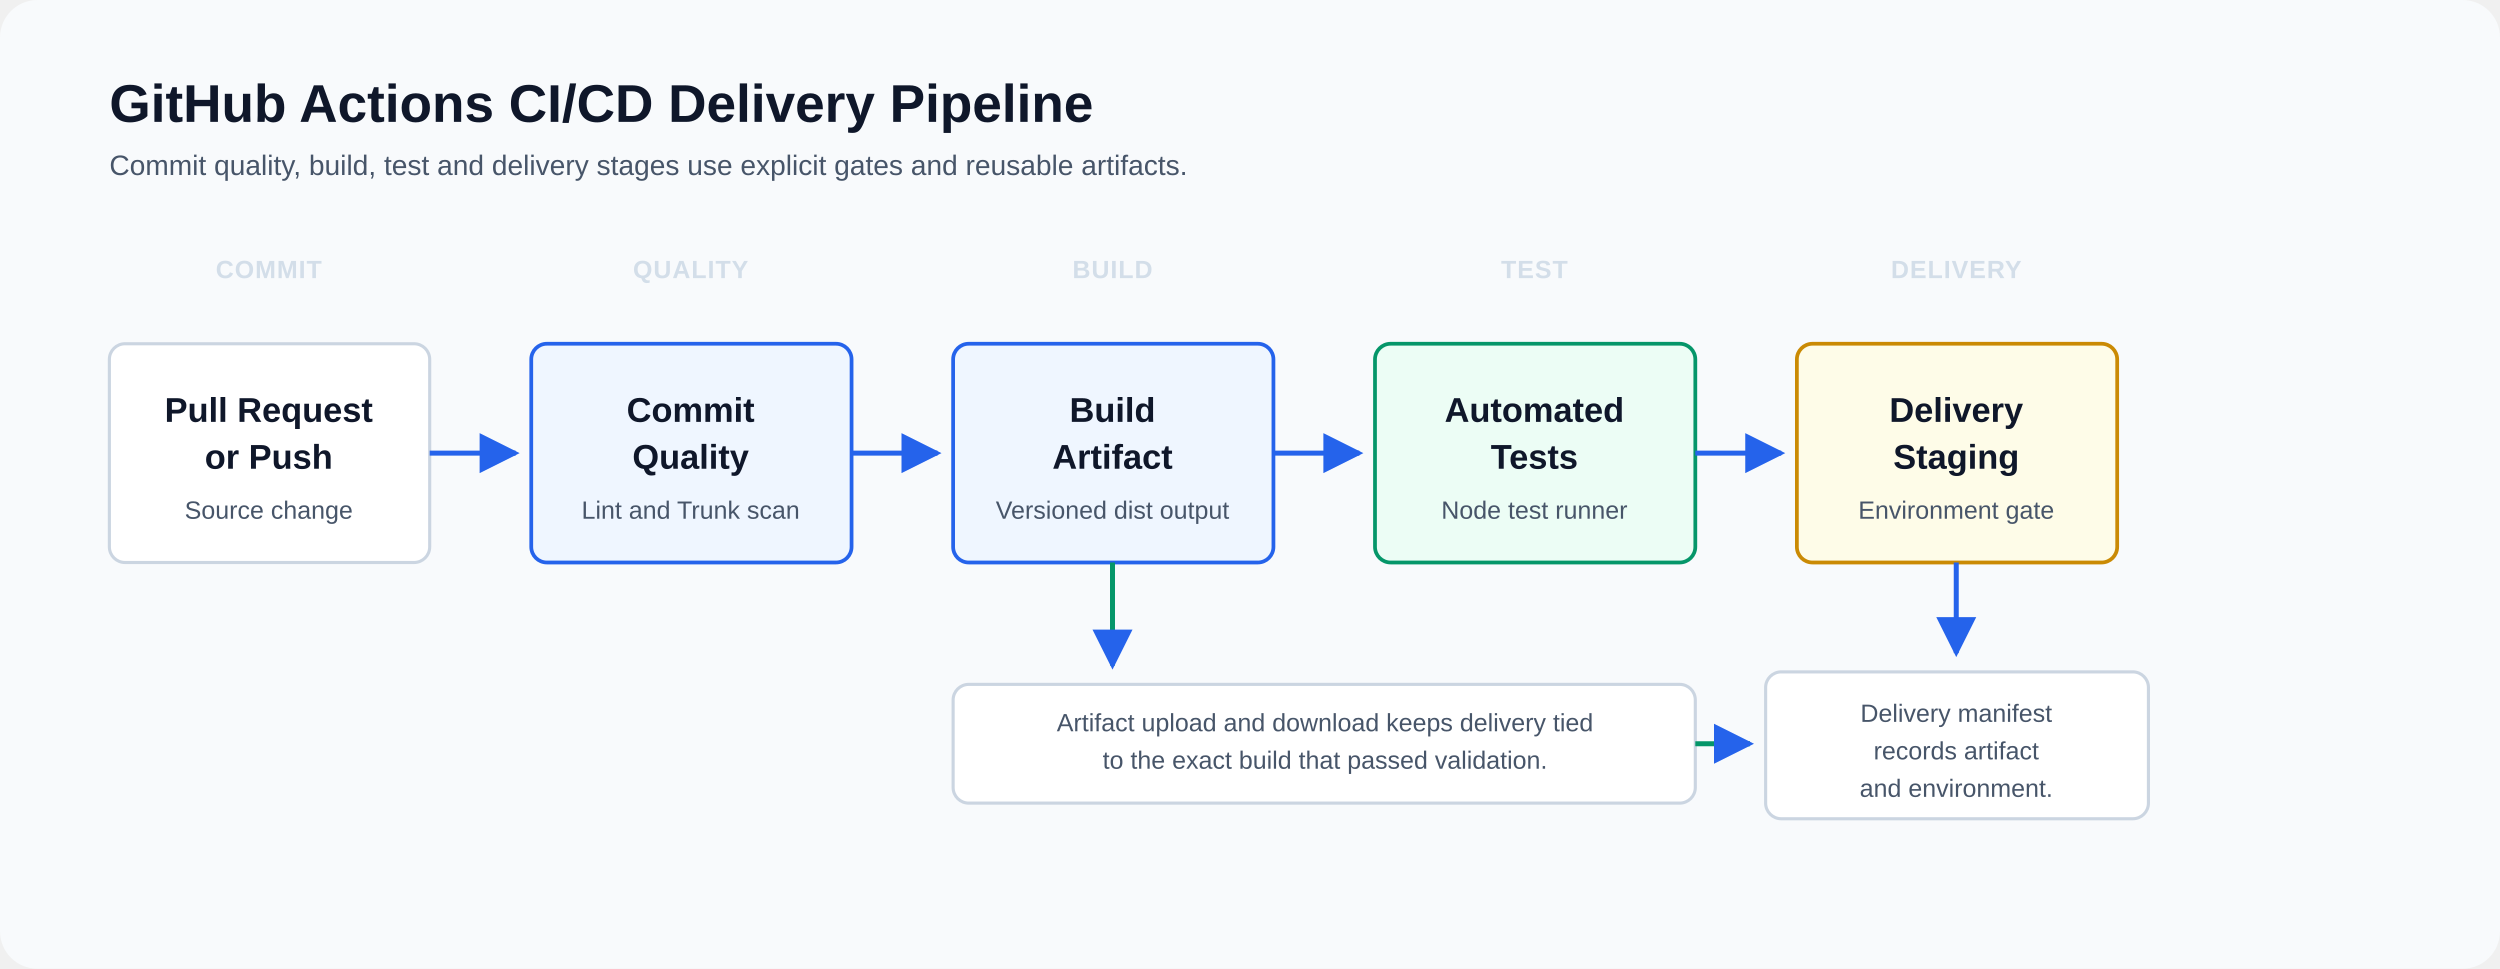
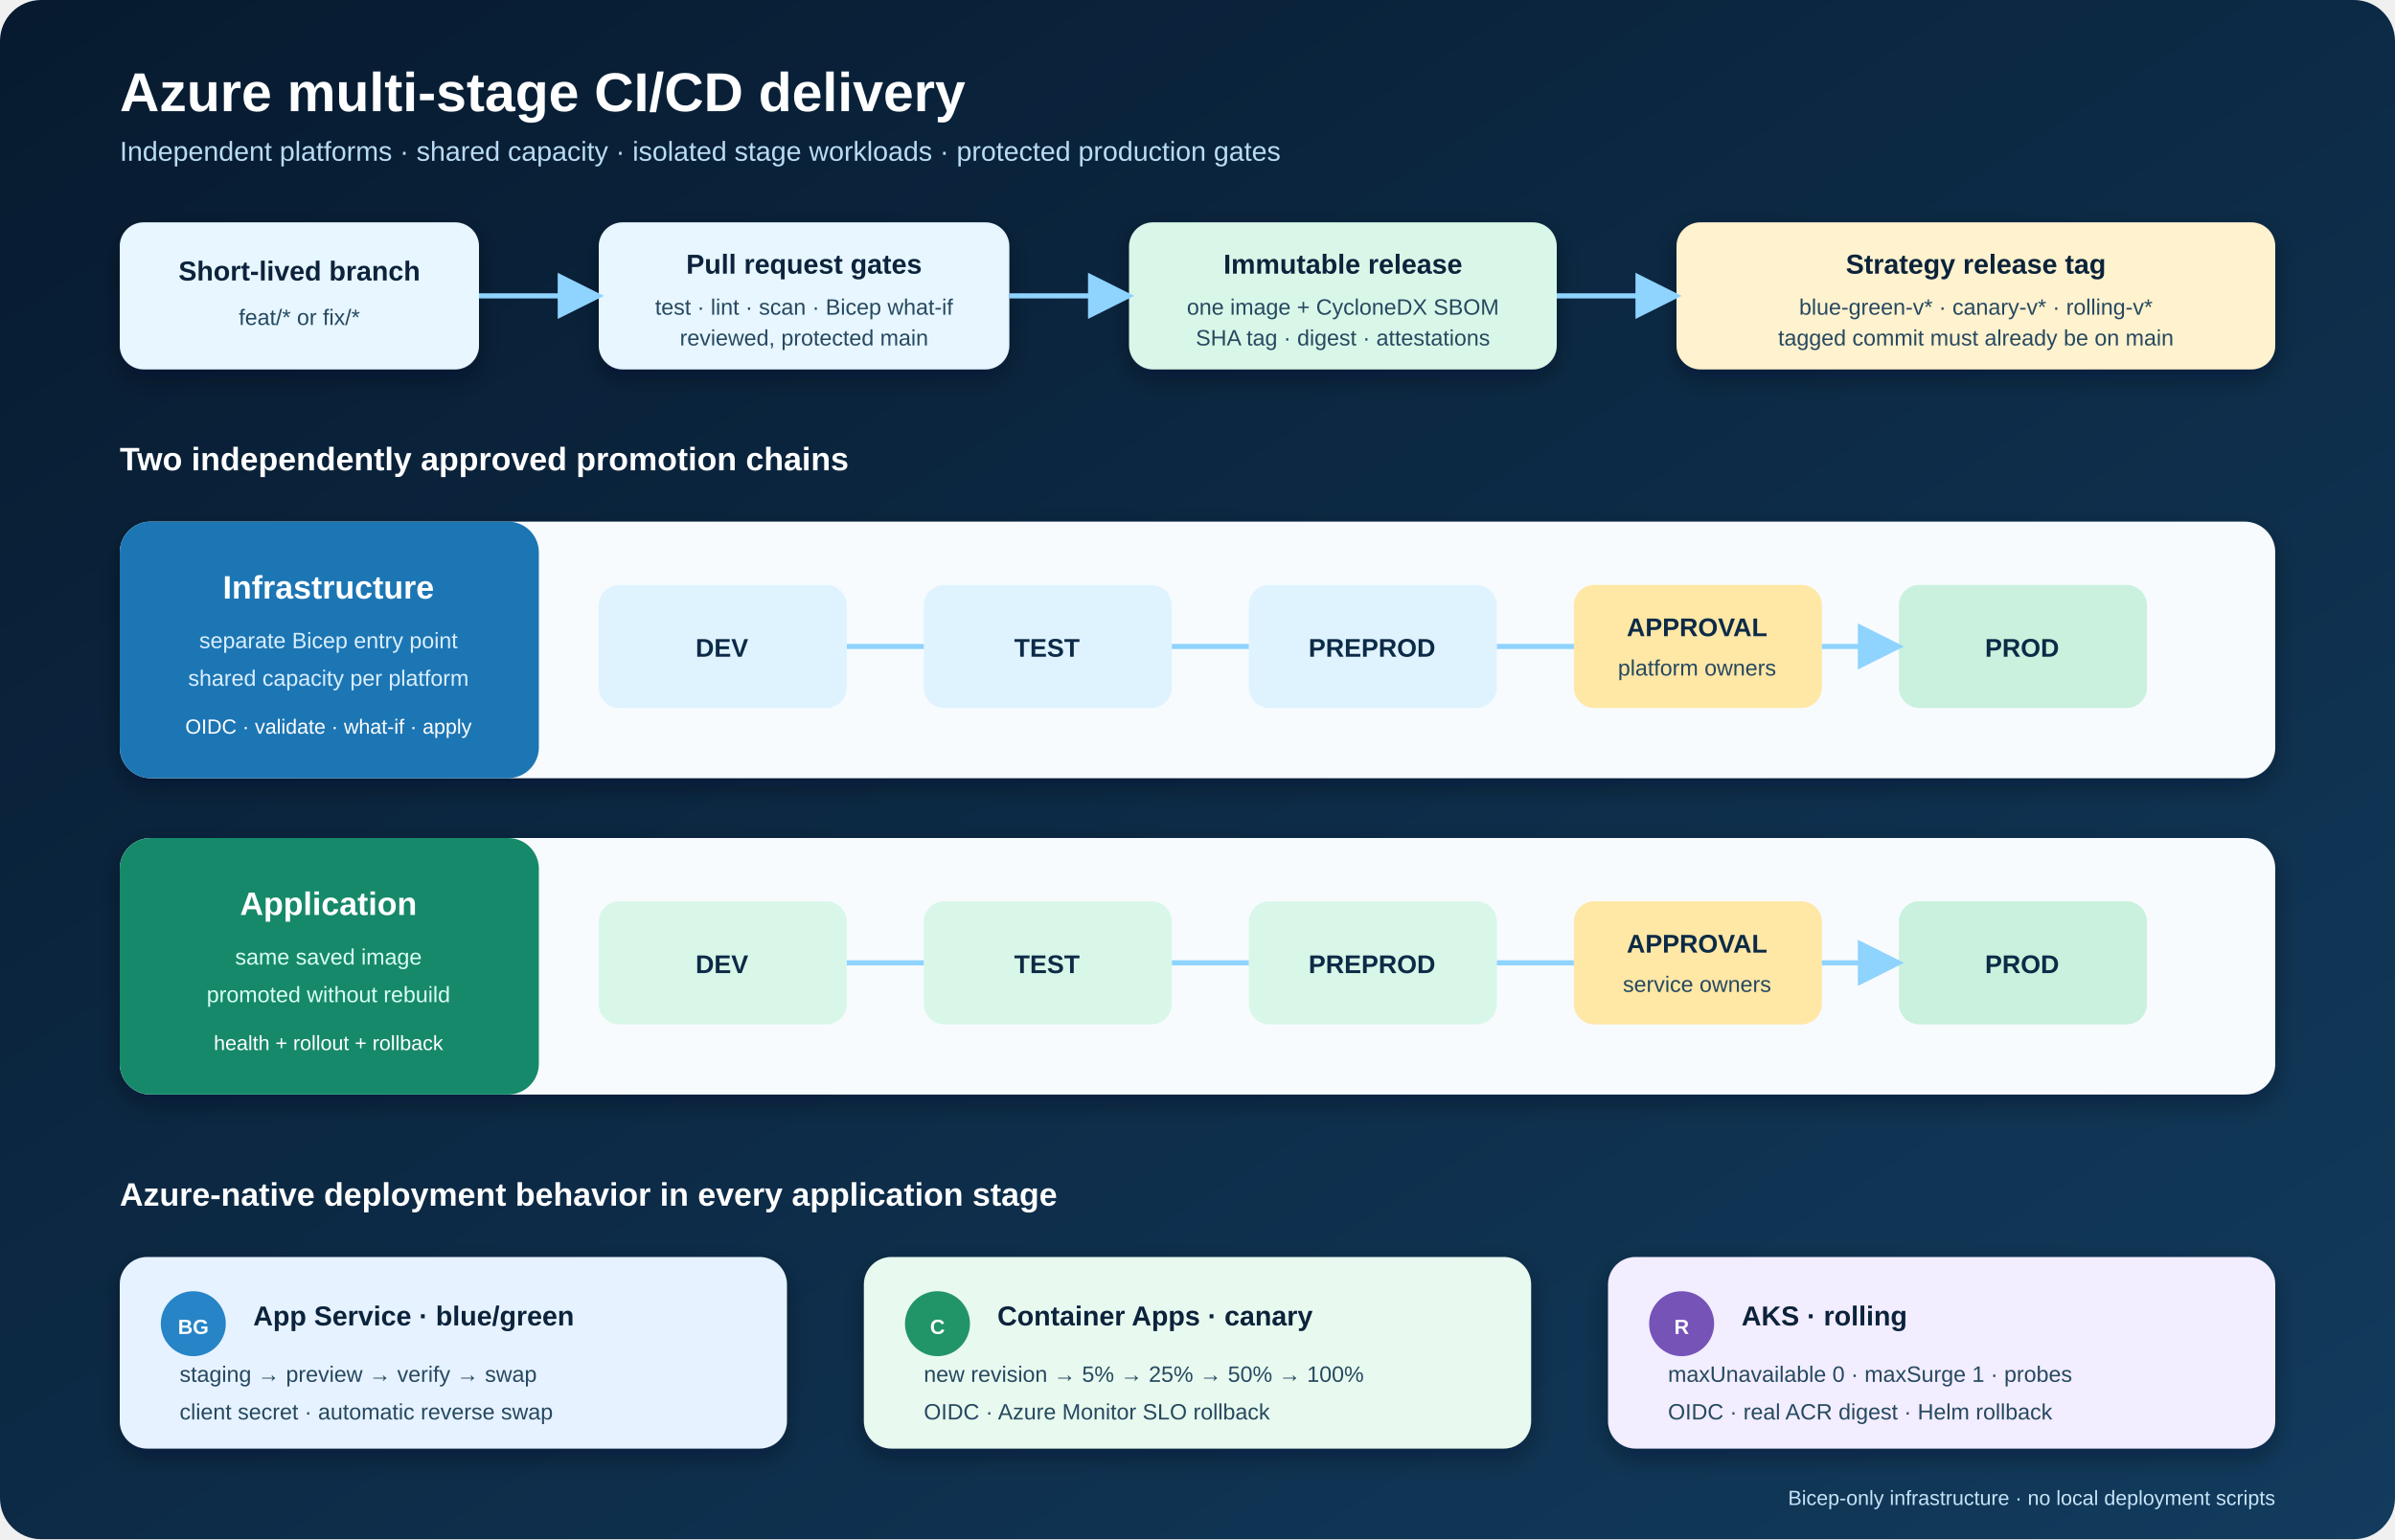
- <svg xmlns="http://www.w3.org/2000/svg" width="1600" height="620" viewBox="0 0 1600 620" role="img" aria-labelledby="title desc">
+ <svg xmlns="http://www.w3.org/2000/svg" width="1400" height="900" viewBox="0 0 1400 900" role="img" aria-labelledby="title desc">
  <defs>
-     <marker id="arrow" viewBox="0 0 10 10" refX="9" refY="5" markerWidth="8" markerHeight="8" orient="auto-start-reverse">
-       <path d="M 0 0 L 10 5 L 0 10 z" fill="#2563eb" />
+     <linearGradient id="background" x1="0" y1="0" x2="1" y2="1">
+       <stop offset="0" stop-color="#071a2f" />
+       <stop offset="1" stop-color="#123b5d" />
+     </linearGradient>
+     <filter id="shadow" x="-20%" y="-20%" width="140%" height="140%">
+       <feDropShadow dx="0" dy="5" stdDeviation="7" flood-color="#00101f" flood-opacity=".35" />
+     </filter>
+     <marker id="arrow" markerWidth="9" markerHeight="9" refX="8" refY="4.5" orient="auto">
+       <path d="M0 0 9 4.5 0 9Z" fill="#8fd3ff" />
    </marker>
    <style>
-       .bg { fill: #f8fafc; }
-       .title { fill: #0f172a; font: 700 34px Arial, sans-serif; }
-       .subtitle { fill: #475569; font: 400 18px Arial, sans-serif; }
-       .box { fill: #ffffff; stroke: #cbd5e1; stroke-width: 2; rx: 10; }
-       .accent { fill: #eff6ff; stroke: #2563eb; stroke-width: 2.4; rx: 10; }
-       .success { fill: #ecfdf5; stroke: #059669; stroke-width: 2.4; rx: 10; }
-       .gate { fill: #fefce8; stroke: #ca8a04; stroke-width: 2.4; rx: 10; }
-       .label { fill: #0f172a; font: 700 22px Arial, sans-serif; text-anchor: middle; }
-       .detail { fill: #475569; font: 400 16px Arial, sans-serif; text-anchor: middle; }
-       .lane { fill: #d3dee9; font: 700 16px Arial, sans-serif; letter-spacing: .6px; text-anchor: middle; }
-       .arrow { stroke: #2563eb; stroke-width: 3.2; fill: none; marker-end: url(#arrow); }
-       .artifact { stroke: #059669; }
+       .title { fill: #fff; font: 700 32px "Segoe UI", Arial, sans-serif; }
+       .subtitle { fill: #b9dcf4; font: 16px "Segoe UI", Arial, sans-serif; }
+       .section { fill: #fff; font: 700 19px "Segoe UI", Arial, sans-serif; }
+       .box-title { fill: #09233b; font: 700 16px "Segoe UI", Arial, sans-serif; }
+       .box-copy { fill: #264860; font: 13px "Segoe UI", Arial, sans-serif; }
+       .stage { fill: #0d2c47; font: 700 15px "Segoe UI", Arial, sans-serif; }
+       .small { fill: #c6e4f7; font: 12px "Segoe UI", Arial, sans-serif; }
+       .line { fill: none; stroke: #8fd3ff; stroke-width: 3; marker-end: url(#arrow); }
    </style>
  </defs>
-   <rect class="bg" x="0" y="0" width="1600" height="620" rx="24" />
-   <text class="title" x="70" y="78">GitHub Actions CI/CD Delivery Pipeline</text>
-   <text class="subtitle" x="70" y="112">Commit quality, build, test and delivery stages use explicit gates and reusable artifacts.</text>
-   <text class="lane" x="172" y="178">COMMIT</text>
-   <text class="lane" x="442" y="178">QUALITY</text>
-   <text class="lane" x="712" y="178">BUILD</text>
-   <text class="lane" x="982" y="178">TEST</text>
-   <text class="lane" x="1252" y="178">DELIVERY</text>
-   <rect class="box" x="70" y="220" width="205" height="140" />
-   <text class="label" x="172" y="270">Pull Request</text>
-   <text class="label" x="172" y="300">or Push</text>
-   <text class="detail" x="172" y="332">Source change</text>
-   <rect class="accent" x="340" y="220" width="205" height="140" />
-   <text class="label" x="442" y="270">Commit</text>
-   <text class="label" x="442" y="300">Quality</text>
-   <text class="detail" x="442" y="332">Lint and Trunk scan</text>
-   <rect class="accent" x="610" y="220" width="205" height="140" />
-   <text class="label" x="712" y="270">Build</text>
-   <text class="label" x="712" y="300">Artifact</text>
-   <text class="detail" x="712" y="332">Versioned dist output</text>
-   <rect class="success" x="880" y="220" width="205" height="140" />
-   <text class="label" x="982" y="270">Automated</text>
-   <text class="label" x="982" y="300">Tests</text>
-   <text class="detail" x="982" y="332">Node test runner</text>
-   <rect class="gate" x="1150" y="220" width="205" height="140" />
-   <text class="label" x="1252" y="270">Delivery</text>
-   <text class="label" x="1252" y="300">Staging</text>
-   <text class="detail" x="1252" y="332">Environment gate</text>
-   <rect class="box" x="610" y="438" width="475" height="76" />
-   <text class="detail" x="848" y="468">Artifact upload and download keeps delivery tied</text>
-   <text class="detail" x="848" y="492">to the exact build that passed validation.</text>
-   <rect class="box" x="1130" y="430" width="245" height="94" />
-   <text class="detail" x="1252" y="462">Delivery manifest</text>
-   <text class="detail" x="1252" y="486">records artifact</text>
-   <text class="detail" x="1252" y="510">and environment.</text>
-   <path class="arrow" d="M275 290 H330" />
-   <path class="arrow" d="M545 290 H600" />
-   <path class="arrow" d="M815 290 H870" />
-   <path class="arrow" d="M1085 290 H1140" />
-   <path class="arrow artifact" d="M712 360 V426" />
-   <path class="arrow artifact" d="M1085 476 H1120" />
-   <path class="arrow" d="M1252 360 V418" />
+   <rect width="1400" height="900" rx="24" fill="url(#background)" />
+   <text x="70" y="65" class="title">Azure multi-stage CI/CD delivery</text>
+   <text x="70" y="94" class="subtitle">Independent platforms · shared capacity · isolated stage workloads · protected production gates</text>
+   <g filter="url(#shadow)">
+     <rect x="70" y="130" width="210" height="86" rx="14" fill="#e7f6ff" />
+     <text x="175" y="164" text-anchor="middle" class="box-title">Short-lived branch</text>
+     <text x="175" y="190" text-anchor="middle" class="box-copy">feat/* or fix/*</text>
+     <rect x="350" y="130" width="240" height="86" rx="14" fill="#e7f6ff" />
+     <text x="470" y="160" text-anchor="middle" class="box-title">Pull request gates</text>
+     <text x="470" y="184" text-anchor="middle" class="box-copy">test · lint · scan · Bicep what-if</text>
+     <text x="470" y="202" text-anchor="middle" class="box-copy">reviewed, protected main</text>
+     <rect x="660" y="130" width="250" height="86" rx="14" fill="#d9f7e8" />
+     <text x="785" y="160" text-anchor="middle" class="box-title">Immutable release</text>
+     <text x="785" y="184" text-anchor="middle" class="box-copy">one image + CycloneDX SBOM</text>
+     <text x="785" y="202" text-anchor="middle" class="box-copy">SHA tag · digest · attestations</text>
+     <rect x="980" y="130" width="350" height="86" rx="14" fill="#fff2ce" />
+     <text x="1155" y="160" text-anchor="middle" class="box-title">Strategy release tag</text>
+     <text x="1155" y="184" text-anchor="middle" class="box-copy">blue-green-v* · canary-v* · rolling-v*</text>
+     <text x="1155" y="202" text-anchor="middle" class="box-copy">tagged commit must already be on main</text>
+   </g>
+   <path d="M280 173H350" class="line" />
+   <path d="M590 173H660" class="line" />
+   <path d="M910 173H980" class="line" />
+   <text x="70" y="275" class="section">Two independently approved promotion chains</text>
+   <g filter="url(#shadow)">
+     <rect x="70" y="305" width="1260" height="150" rx="18" fill="#f7fbfe" />
+     <rect x="70" y="305" width="245" height="150" rx="18" fill="#1f76b4" />
+     <text x="192" y="350" text-anchor="middle" fill="#fff" font-family="Segoe UI,Arial" font-size="19" font-weight="700">Infrastructure</text>
+     <text x="192" y="379" text-anchor="middle" fill="#d8efff" font-family="Segoe UI,Arial" font-size="13">separate Bicep entry point</text>
+     <text x="192" y="401" text-anchor="middle" fill="#d8efff" font-family="Segoe UI,Arial" font-size="13">shared capacity per platform</text>
+     <text x="192" y="429" text-anchor="middle" fill="#fff" font-family="Segoe UI,Arial" font-size="12">OIDC · validate · what-if · apply</text>
+     <rect x="350" y="342" width="145" height="72" rx="12" fill="#dff3ff" />
+     <text x="422" y="384" text-anchor="middle" class="stage">DEV</text>
+     <rect x="540" y="342" width="145" height="72" rx="12" fill="#dff3ff" />
+     <text x="612" y="384" text-anchor="middle" class="stage">TEST</text>
+     <rect x="730" y="342" width="145" height="72" rx="12" fill="#dff3ff" />
+     <text x="802" y="384" text-anchor="middle" class="stage">PREPROD</text>
+     <rect x="920" y="342" width="145" height="72" rx="12" fill="#ffe7a6" />
+     <text x="992" y="372" text-anchor="middle" class="stage">APPROVAL</text>
+     <text x="992" y="395" text-anchor="middle" class="box-copy">platform owners</text>
+     <rect x="1110" y="342" width="145" height="72" rx="12" fill="#c9f1dd" />
+     <text x="1182" y="384" text-anchor="middle" class="stage">PROD</text>
+   </g>
+   <path d="M495 378H540M685 378H730M875 378H920M1065 378H1110" class="line" />
+   <g filter="url(#shadow)">
+     <rect x="70" y="490" width="1260" height="150" rx="18" fill="#f7fbfe" />
+     <rect x="70" y="490" width="245" height="150" rx="18" fill="#18896b" />
+     <text x="192" y="535" text-anchor="middle" fill="#fff" font-family="Segoe UI,Arial" font-size="19" font-weight="700">Application</text>
+     <text x="192" y="564" text-anchor="middle" fill="#d8fff3" font-family="Segoe UI,Arial" font-size="13">same saved image</text>
+     <text x="192" y="586" text-anchor="middle" fill="#d8fff3" font-family="Segoe UI,Arial" font-size="13">promoted without rebuild</text>
+     <text x="192" y="614" text-anchor="middle" fill="#fff" font-family="Segoe UI,Arial" font-size="12">health + rollout + rollback</text>
+     <rect x="350" y="527" width="145" height="72" rx="12" fill="#d9f7e8" />
+     <text x="422" y="569" text-anchor="middle" class="stage">DEV</text>
+     <rect x="540" y="527" width="145" height="72" rx="12" fill="#d9f7e8" />
+     <text x="612" y="569" text-anchor="middle" class="stage">TEST</text>
+     <rect x="730" y="527" width="145" height="72" rx="12" fill="#d9f7e8" />
+     <text x="802" y="569" text-anchor="middle" class="stage">PREPROD</text>
+     <rect x="920" y="527" width="145" height="72" rx="12" fill="#ffe7a6" />
+     <text x="992" y="557" text-anchor="middle" class="stage">APPROVAL</text>
+     <text x="992" y="580" text-anchor="middle" class="box-copy">service owners</text>
+     <rect x="1110" y="527" width="145" height="72" rx="12" fill="#c9f1dd" />
+     <text x="1182" y="569" text-anchor="middle" class="stage">PROD</text>
+   </g>
+   <path d="M495 563H540M685 563H730M875 563H920M1065 563H1110" class="line" />
+   <text x="70" y="705" class="section">Azure-native deployment behavior in every application stage</text>
+   <g filter="url(#shadow)">
+     <rect x="70" y="735" width="390" height="112" rx="16" fill="#e6f2ff" />
+     <circle cx="113" cy="774" r="19" fill="#2784c7" />
+     <text x="113" y="780" text-anchor="middle" fill="#fff" font-family="Segoe UI,Arial" font-weight="700">BG</text>
+     <text x="148" y="775" class="box-title">App Service · blue/green</text>
+     <text x="105" y="808" class="box-copy">staging → preview → verify → swap</text>
+     <text x="105" y="830" class="box-copy">client secret · automatic reverse swap</text>
+     <rect x="505" y="735" width="390" height="112" rx="16" fill="#e8faef" />
+     <circle cx="548" cy="774" r="19" fill="#239567" />
+     <text x="548" y="780" text-anchor="middle" fill="#fff" font-family="Segoe UI,Arial" font-weight="700">C</text>
+     <text x="583" y="775" class="box-title">Container Apps · canary</text>
+     <text x="540" y="808" class="box-copy">new revision → 5% → 25% → 50% → 100%</text>
+     <text x="540" y="830" class="box-copy">OIDC · Azure Monitor SLO rollback</text>
+     <rect x="940" y="735" width="390" height="112" rx="16" fill="#f2edff" />
+     <circle cx="983" cy="774" r="19" fill="#7453b7" />
+     <text x="983" y="780" text-anchor="middle" fill="#fff" font-family="Segoe UI,Arial" font-weight="700">R</text>
+     <text x="1018" y="775" class="box-title">AKS · rolling</text>
+     <text x="975" y="808" class="box-copy">maxUnavailable 0 · maxSurge 1 · probes</text>
+     <text x="975" y="830" class="box-copy">OIDC · real ACR digest · Helm rollback</text>
+   </g>
+   <text x="1330" y="880" text-anchor="end" class="small">Bicep-only infrastructure · no local deployment scripts</text>
</svg>
